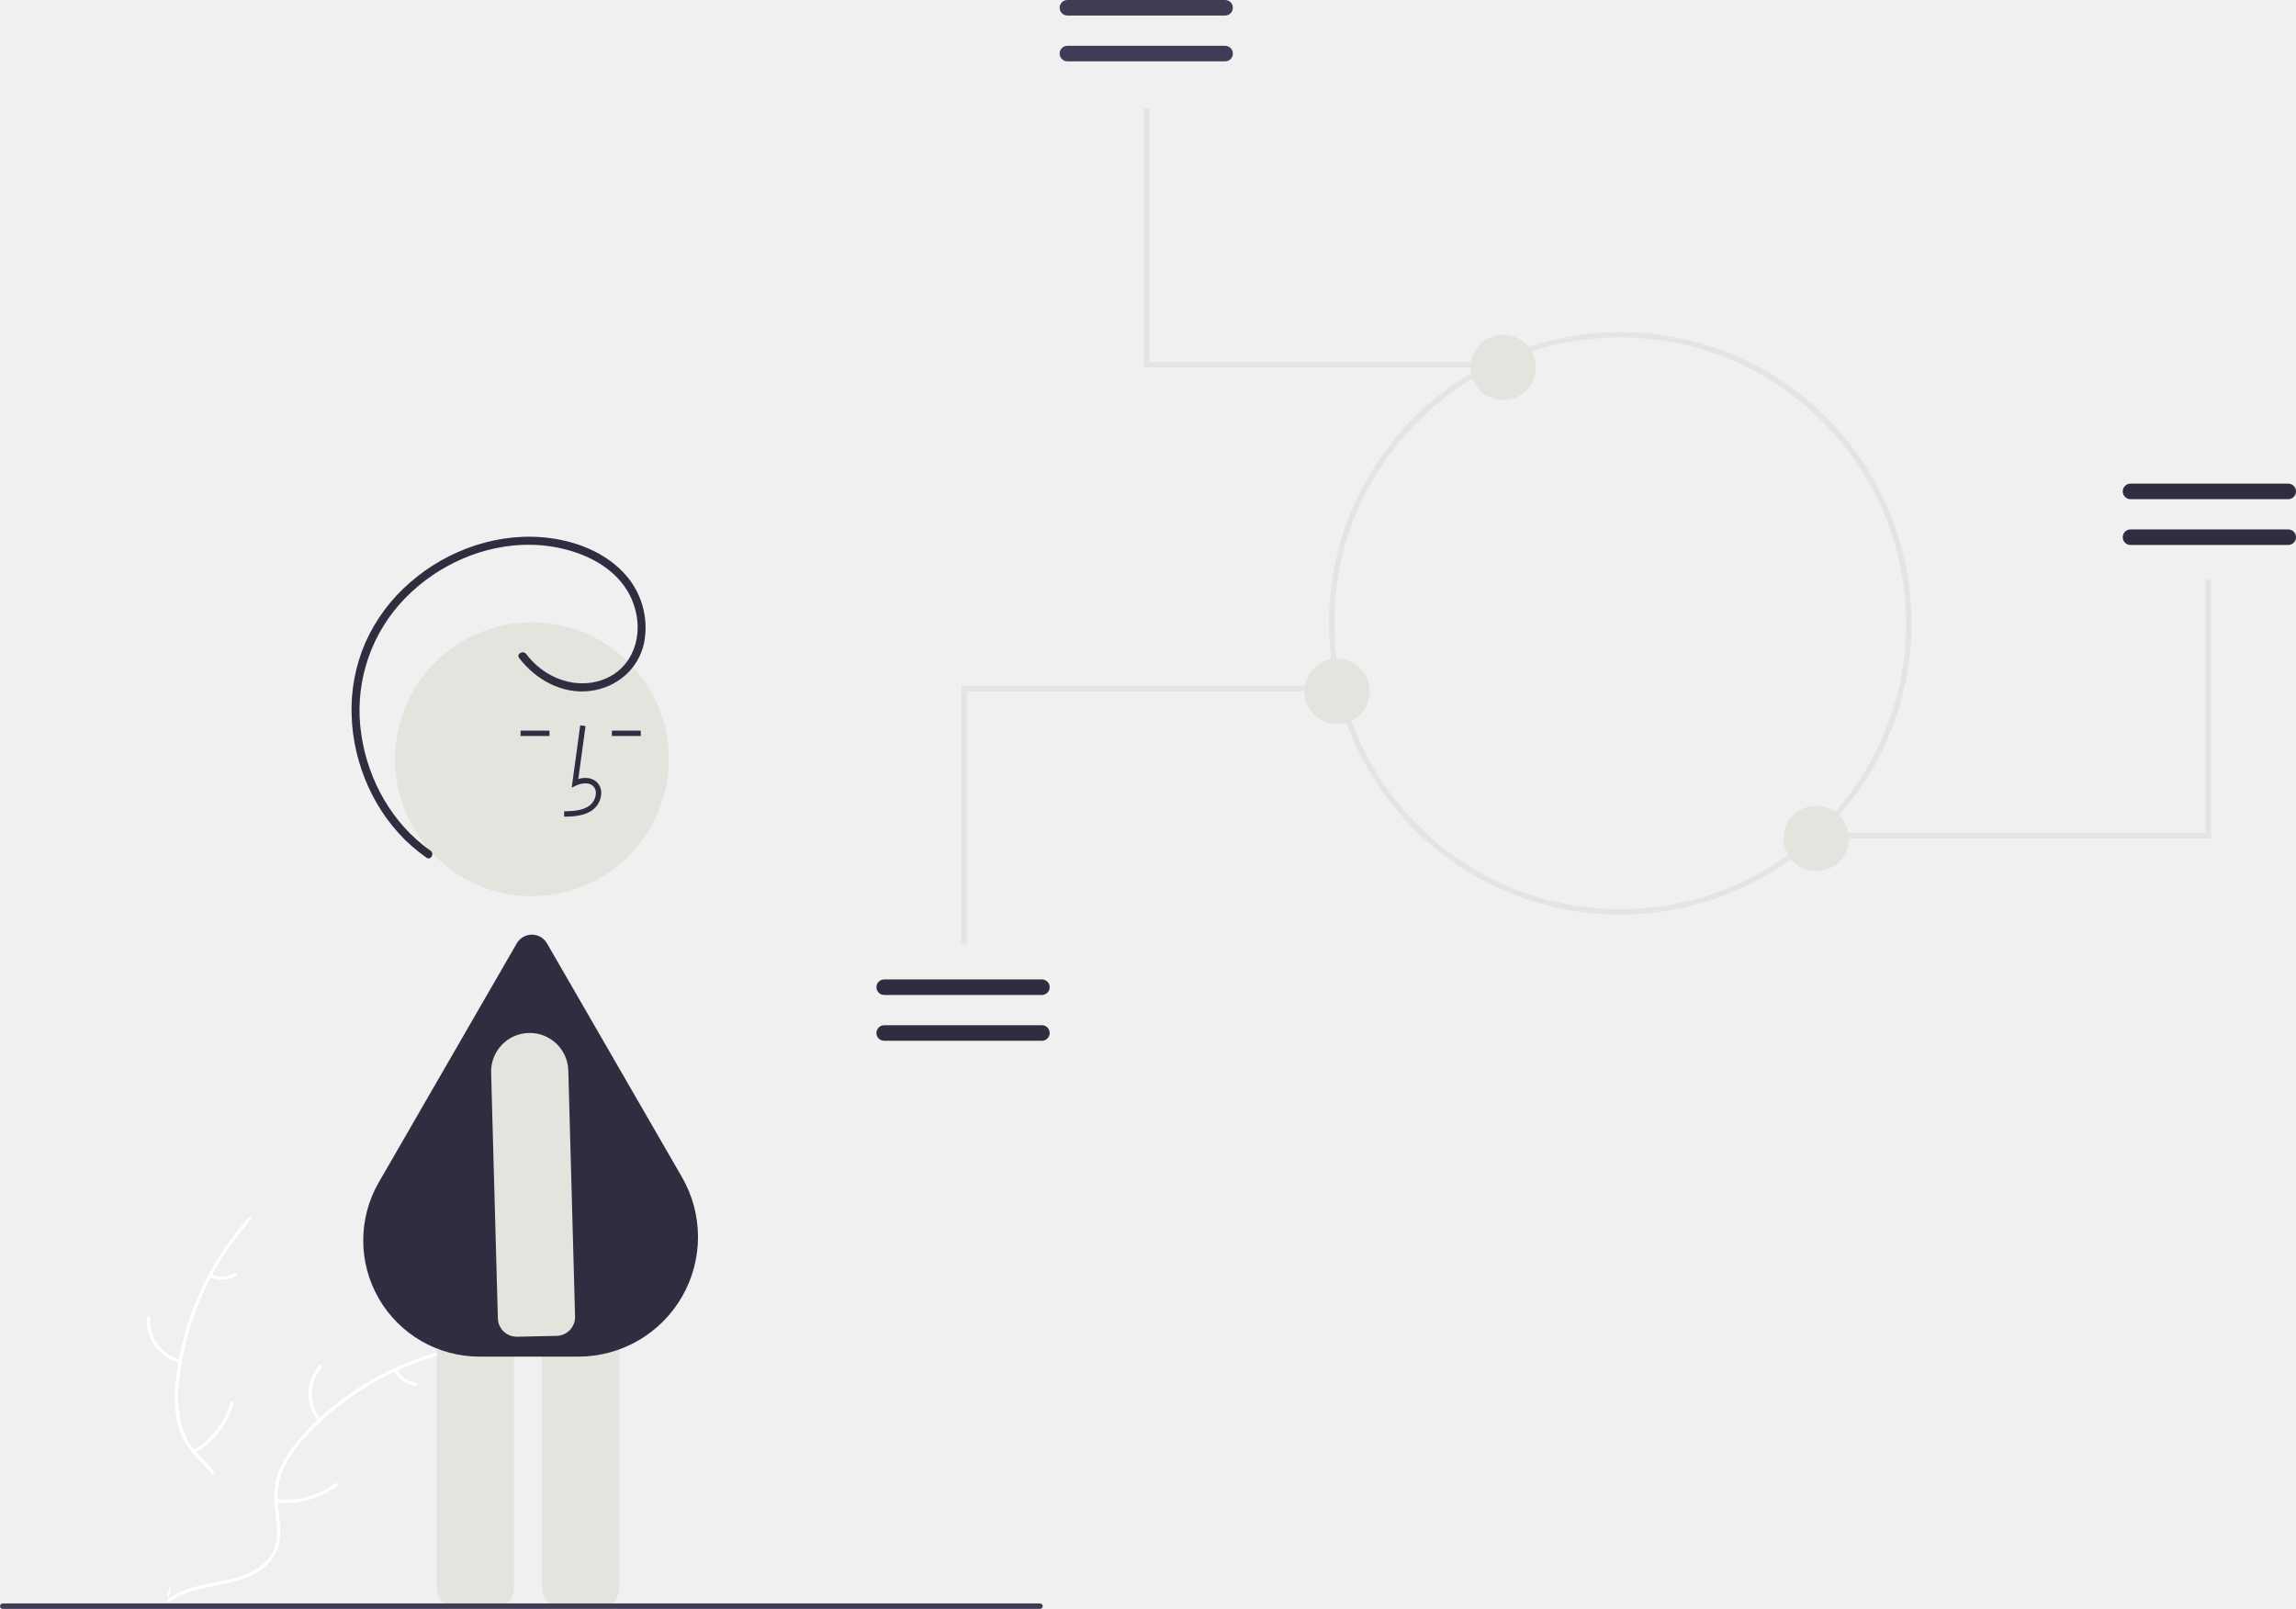
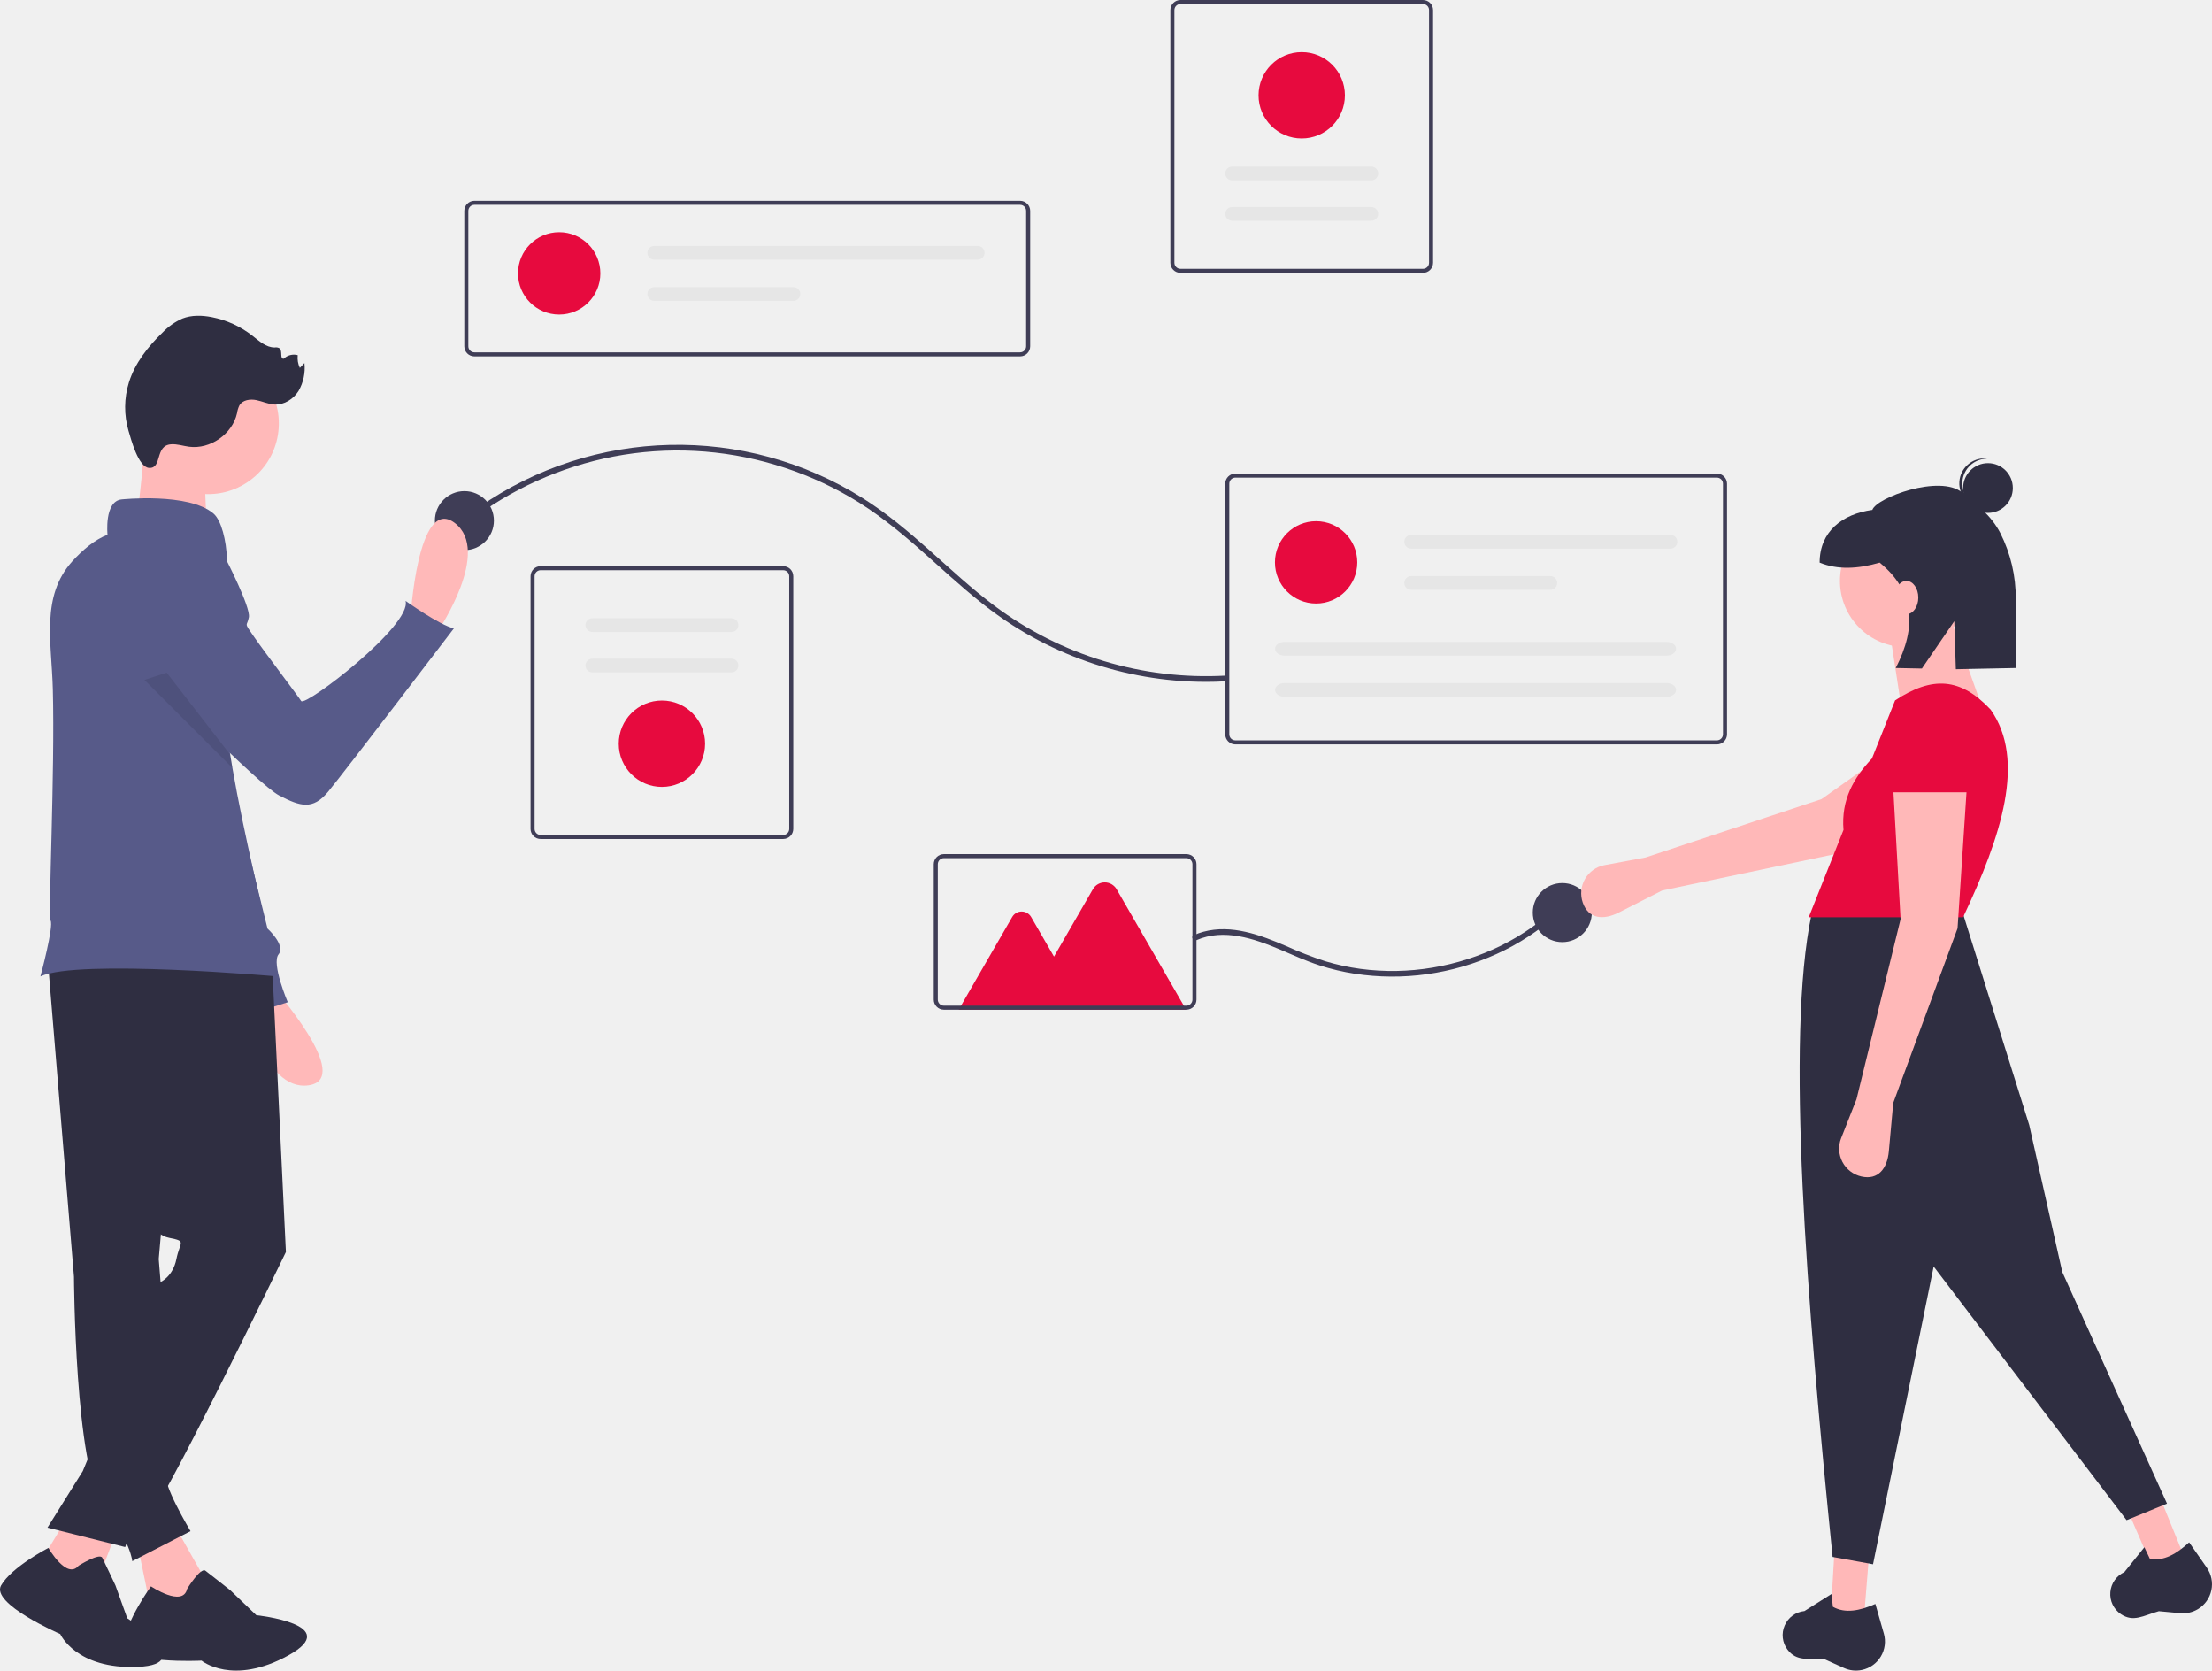
- <svg xmlns="http://www.w3.org/2000/svg" data-name="Layer 1" width="843.317" height="590.961" viewBox="0 0 843.317 590.961">
-   <path d="M224.842,663.775c3.318-26.678,19.851-52.964,45.294-61.646a123.863,123.863,0,0,0,.006,85.04c3.91,10.575,9.359,21.93,5.682,32.589-2.288,6.632-7.886,11.706-14.142,14.879-6.257,3.173-13.202,4.685-20.059,6.167l-1.35,1.116C229.387,717.339,221.524,690.454,224.842,663.775Z" transform="translate(-178.3415 -154.5197)" fill="#f0f0f0" />
-   <path d="M270.389,602.634a105.87,105.87,0,0,0-26.319,59.583,45.591,45.591,0,0,0,.519,14.275,26.149,26.149,0,0,0,6.503,12.128c2.931,3.221,6.303,6.175,8.4,10.052a16.011,16.011,0,0,1,.782,13.071c-1.852,5.311-5.501,9.64-9.218,13.749-4.126,4.563-8.484,9.236-10.238,15.285-.213.733-1.337.36-1.125-.371,3.052-10.524,13.268-16.502,18.14-25.981,2.273-4.423,3.228-9.558,1.096-14.227-1.864-4.083-5.338-7.133-8.334-10.368A27.903,27.903,0,0,1,243.794,678.21a42.148,42.148,0,0,1-1.066-14.203,102.713,102.713,0,0,1,7.502-31.213,107.747,107.747,0,0,1,19.374-31.048c.507-.567,1.287.325.784.889Z" transform="translate(-178.3415 -154.5197)" fill="#fff" />
-   <path d="M244.388,655.047a15.884,15.884,0,0,1-12.091-16.639c.06-.76,1.244-.702,1.184.059a14.708,14.708,0,0,0,11.279,15.455c.742.176.366,1.3-.371,1.125Z" transform="translate(-178.3415 -154.5197)" fill="#fff" />
-   <path d="M249.39,687.184a30.615,30.615,0,0,0,13.671-17.632c.215-.732,1.34-.36,1.125.371a31.844,31.844,0,0,1-14.264,18.319c-.657.39-1.186-.671-.533-1.058Z" transform="translate(-178.3415 -154.5197)" fill="#fff" />
-   <path d="M255.97,622.538a8.991,8.991,0,0,0,8.52-.433c.652-.398,1.18.663.533,1.058a10.075,10.075,0,0,1-9.425.499.612.612,0,0,1-.377-.748.595.595,0,0,1,.748-.377Z" transform="translate(-178.3415 -154.5197)" fill="#fff" />
-   <path d="M347.69,649.78c-.4.26-.8.52-1.2.79a118.407,118.407,0,0,0-15.14,11.82c-.37.33-.74.67-1.1,1.01a124.827,124.827,0,0,0-27.11,37.11,121.223,121.223,0,0,0-6.64,17.18c-2.45,8.13-4.46,17.14-9.31,23.79a20.796,20.796,0,0,1-1.62,2H241.739c-.1-.05-.2-.09-.3-.14l-1.75.08c.07-.31.15-.63.22-.94.04-.18.09-.36.13-.54.03-.12.06-.24.08-.35.01-.04.02-.08.03-.11.02-.11.05-.21.07-.31q.66-2.685,1.36-5.37c0-.01,0-.01.01-.02,3.59-13.63,8.35-27.08,15-39.38.2-.37.4-.75.62-1.12a115.674,115.674,0,0,1,10.39-15.76,102.264,102.264,0,0,1,6.81-7.79,85.037,85.037,0,0,1,21.28-15.94c15.72-8.3,33.92-11.48,50.72-6.41C346.839,649.51,347.26,649.64,347.69,649.78Z" transform="translate(-178.3415 -154.5197)" fill="#f0f0f0" />
-   <path d="M347.591,650.337a105.87,105.87,0,0,0-56.888,31.728,45.591,45.591,0,0,0-8.181,11.71,26.149,26.149,0,0,0-2.109,13.599c.401,4.336,1.314,8.725.655,13.084a16.011,16.011,0,0,1-7.245,10.907c-4.676,3.126-10.197,4.385-15.638,5.429-6.042,1.159-12.335,2.267-17.377,6.04-.611.457-1.285-.517-.675-.974,8.773-6.566,20.529-5.188,30.126-9.823,4.478-2.163,8.332-5.688,9.441-10.699.97-4.382.033-8.909-.412-13.296a27.902,27.902,0,0,1,1.567-13.374,42.148,42.148,0,0,1,7.7-11.981,102.712,102.712,0,0,1,24.782-20.406A107.747,107.747,0,0,1,347.5,649.155c.746-.148.832,1.035.091,1.182Z" transform="translate(-178.3415 -154.5197)" fill="#fff" />
-   <path d="M295.275,676.532a15.884,15.884,0,0,1,.364-20.565c.506-.57,1.416.189.91.76a14.708,14.708,0,0,0-.299,19.13c.486.587-.491,1.259-.974.675Z" transform="translate(-178.3415 -154.5197)" fill="#fff" />
-   <path d="M279.92,705.202a30.615,30.615,0,0,0,21.531-5.847c.613-.455,1.286.52.675.974a31.844,31.844,0,0,1-22.418,6.039c-.759-.084-.543-1.25.212-1.166Z" transform="translate(-178.3415 -154.5197)" fill="#fff" />
-   <path d="M324.095,657.547a8.991,8.991,0,0,0,7.064,4.785c.76.075.543,1.24-.212,1.166a10.075,10.075,0,0,1-7.826-5.276.612.612,0,0,1,.15-.824.595.595,0,0,1,.824.15Z" transform="translate(-178.3415 -154.5197)" fill="#fff" />
-   <polygon points="812.114 307.961 671.114 307.961 671.114 305.961 810.114 305.961 810.114 212.961 812.114 212.961 812.114 307.961" fill="#e4e4e4" />
-   <polygon points="355.114 346.961 353.114 346.961 353.114 251.961 494.114 251.961 494.114 253.961 355.114 253.961 355.114 346.961" fill="#e4e4e4" />
-   <polygon points="561.114 134.961 420.114 134.961 420.114 39.961 422.114 39.961 422.114 132.961 561.114 132.961 561.114 134.961" fill="#e4e4e4" />
-   <path id="a6516cba-8069-4f45-b641-c1f90dba684f-1034" data-name="Path 680" d="M570.399,154.52a2.855,2.855,0,0,0,0,5.71h57.919a2.855,2.855,0,0,0,0-5.71Z" transform="translate(-178.3415 -154.5197)" fill="#3f3d56" />
-   <path id="a2f9acfe-22a3-4ed4-9cf2-7606b61419d8-1035" data-name="Path 681" d="M570.399,171.342a2.855,2.855,0,0,0,0,5.71h57.919a2.855,2.855,0,0,0,0-5.71Z" transform="translate(-178.3415 -154.5197)" fill="#3f3d56" />
-   <path id="ec202844-6974-4039-9753-1a4628c4214d-1036" data-name="Path 683" d="M1018.803,354.694a2.855,2.855,0,0,0,0-5.71H960.878a2.855,2.855,0,1,0,0,5.71Z" transform="translate(-178.3415 -154.5197)" fill="#2f2e41" />
-   <path id="e7621fd2-cc0e-4ef1-8ca7-425f7b24c113-1037" data-name="Path 684" d="M1018.803,337.87a2.855,2.855,0,0,0,0-5.71H960.878a2.855,2.855,0,1,0,0,5.71Z" transform="translate(-178.3415 -154.5197)" fill="#2f2e41" />
-   <path d="M773.456,490.48a107,107,0,1,1,107-107A107.121,107.121,0,0,1,773.456,490.48Zm0-212a105,105,0,1,0,105,105A105.119,105.119,0,0,0,773.456,278.48Z" transform="translate(-178.3415 -154.5197)" fill="#e4e4e4" />
-   <circle cx="552.114" cy="134.961" r="12" fill="#e2e5de" />
-   <circle cx="491.114" cy="253.961" r="12" fill="#e2e5de" />
-   <circle cx="667.114" cy="307.961" r="12" fill="#e2e5de" />
-   <path id="bc1eae62-5e4d-4f76-aab9-42af61f239ce-1038" data-name="Path 683" d="M503.108,514.267a2.855,2.855,0,1,0,0,5.71h57.925a2.855,2.855,0,0,0,0-5.71Z" transform="translate(-178.3415 -154.5197)" fill="#2f2e41" />
-   <path id="ace38b77-7629-49a8-ba58-07c8d3bba8b5-1039" data-name="Path 684" d="M503.108,531.09a2.855,2.855,0,1,0,0,5.71h57.925a2.855,2.855,0,0,0,0-5.71Z" transform="translate(-178.3415 -154.5197)" fill="#2f2e41" />
-   <path d="M360.233,744.912H345.678a6.911,6.911,0,0,1-6.903-6.903V616.701a6.911,6.911,0,0,1,6.903-6.903h14.555a6.911,6.911,0,0,1,6.903,6.903V738.01A6.911,6.911,0,0,1,360.233,744.912Z" transform="translate(-178.3415 -154.5197)" fill="#e2e5de" />
-   <path d="M398.882,744.912H384.327a6.911,6.911,0,0,1-6.903-6.903V616.701a6.911,6.911,0,0,1,6.903-6.903h14.555a6.911,6.911,0,0,1,6.903,6.903V738.01A6.911,6.911,0,0,1,398.882,744.912Z" transform="translate(-178.3415 -154.5197)" fill="#e2e5de" />
-   <circle cx="195.359" cy="278.881" r="50.293" fill="#e2e5de" />
-   <path d="M390.772,652.815h-36.181a42.677,42.677,0,0,1-37.039-64.154l50.598-87.638a6.41,6.41,0,0,1,11.102,0l49.579,85.873A43.946,43.946,0,0,1,390.772,652.815Z" transform="translate(-178.3415 -154.5197)" fill="#2f2e41" />
-   <path d="M385.571,454.513c3.26-.091,7.317-.204,10.443-2.487a8.02,8.02,0,0,0,3.156-5.989,5.395,5.395,0,0,0-1.835-4.431c-1.633-1.38-4.017-1.703-6.586-.948l2.662-19.452-1.954-.268-3.129,22.868,1.632-.749c1.892-.868,4.489-1.309,6.102.054a3.466,3.466,0,0,1,1.137,2.855,6.062,6.062,0,0,1-2.348,4.465c-2.432,1.777-5.667,2.006-9.335,2.109Z" transform="translate(-178.3415 -154.5197)" fill="#2f2e41" />
-   <rect x="224.733" y="268.364" width="10.622" height="1.972" fill="#2f2e41" />
-   <rect x="191.205" y="268.364" width="10.622" height="1.972" fill="#2f2e41" />
-   <path d="M361.871,641.566a6.844,6.844,0,0,1-.661-2.811l-2.479-90.337a14.18,14.18,0,0,1,28.354-.616l2.479,90.337a6.91,6.91,0,0,1-6.751,7.051l-14.551.316a6.919,6.919,0,0,1-6.39-3.94Z" transform="translate(-178.3415 -154.5197)" fill="#e2e5de" />
-   <path d="M369.034,396.224c6.11,7.991,15.811,13.352,26.063,12.082,9.763-1.209,17.817-8.013,19.838-17.756a29.258,29.258,0,0,0-7.689-25.827c-6.91-7.268-16.8-11.178-26.589-12.518-18.544-2.54-37.589,3.992-51.609,16.175a63.221,63.221,0,0,0-16.461,22.065A61.853,61.853,0,0,0,307.484,417.146c.539,18.12,8.476,36.206,22.171,48.223a62.5,62.5,0,0,0,5.333,4.177c1.562,1.096,3.042-1.468,1.493-2.554-14.025-9.839-22.971-25.847-25.426-42.668a59.093,59.093,0,0,1,13.858-47.669c11.325-12.877,27.93-21.246,45.128-21.996,17.306-.755,38.932,6.971,42.17,26.235,1.451,8.634-1.776,17.71-9.688,22.033-8.471,4.628-18.859,2.724-26.139-3.254a30.026,30.026,0,0,1-4.795-4.941c-1.141-1.492-3.712-.02-2.554,1.493Z" transform="translate(-178.3415 -154.5197)" fill="#2f2e41" />
-   <path d="M560.342,745.48h-381a1,1,0,1,1,0-2h381a1,1,0,0,1,0,2Z" transform="translate(-178.3415 -154.5197)" fill="#3f3d56" />
+ <svg xmlns="http://www.w3.org/2000/svg" data-name="Layer 1" width="965.825" height="729.214" viewBox="0 0 965.825 729.214">
+   <path d="M562.481,240.958H324.224a4.417,4.417,0,0,1-4.412-4.412V177.444a4.417,4.417,0,0,1,4.412-4.412H562.481a4.417,4.417,0,0,1,4.412,4.412v59.101A4.417,4.417,0,0,1,562.481,240.958ZM324.224,174.797a2.65,2.65,0,0,0-2.647,2.647v59.101a2.65,2.65,0,0,0,2.647,2.647H562.481a2.65,2.65,0,0,0,2.647-2.647V177.444a2.65,2.65,0,0,0-2.647-2.647Z" transform="translate(-117.0873 -85.39315)" fill="#3f3d56" />
+   <circle cx="244.157" cy="119.334" r="17.973" fill="#e70a3e" />
+   <path d="M402.753,192.745a2.995,2.995,0,0,0,0,5.991H543.968a2.995,2.995,0,0,0,0-5.991Z" transform="translate(-117.0873 -85.39315)" fill="#e6e6e6" />
+   <path d="M402.753,210.718a2.995,2.995,0,1,0,0,5.991H463.518a2.995,2.995,0,1,0,0-5.991Z" transform="translate(-117.0873 -85.39315)" fill="#e6e6e6" />
+   <path d="M459.044,451.627H353.152a4.417,4.417,0,0,1-4.412-4.412V336.933a4.417,4.417,0,0,1,4.412-4.412H459.044a4.417,4.417,0,0,1,4.412,4.412V447.215A4.417,4.417,0,0,1,459.044,451.627ZM353.152,334.285a2.65,2.65,0,0,0-2.647,2.647V447.215a2.65,2.65,0,0,0,2.647,2.647H459.044a2.65,2.65,0,0,0,2.647-2.647V336.933a2.65,2.65,0,0,0-2.647-2.647Z" transform="translate(-117.0873 -85.39315)" fill="#3f3d56" />
+   <path d="M375.715,355.263a2.995,2.995,0,0,0,0,5.991h60.765a2.995,2.995,0,0,0,0-5.991Z" transform="translate(-117.0873 -85.39315)" fill="#e6e6e6" />
+   <path d="M375.715,372.911a2.995,2.995,0,1,0,0,5.991h60.765a2.995,2.995,0,1,0,0-5.991Z" transform="translate(-117.0873 -85.39315)" fill="#e6e6e6" />
+   <path d="M406.098,428.885A18.855,18.855,0,1,1,424.953,410.03,18.876,18.876,0,0,1,406.098,428.885Z" transform="translate(-117.0873 -85.39315)" fill="#e70a3e" />
+   <path d="M632.513,85.393H738.405a4.417,4.417,0,0,1,4.412,4.412V200.088a4.417,4.417,0,0,1-4.412,4.412H632.513a4.417,4.417,0,0,1-4.412-4.412V89.805A4.417,4.417,0,0,1,632.513,85.393ZM738.405,202.735a2.65,2.65,0,0,0,2.647-2.647V89.805a2.65,2.65,0,0,0-2.647-2.647H632.513a2.65,2.65,0,0,0-2.647,2.647V200.088a2.65,2.65,0,0,0,2.647,2.647Z" transform="translate(-117.0873 -85.39315)" fill="#3f3d56" />
+   <path d="M715.842,181.758a2.995,2.995,0,1,0,0-5.991H655.077a2.995,2.995,0,1,0,0,5.991Z" transform="translate(-117.0873 -85.39315)" fill="#e6e6e6" />
+   <path d="M715.842,164.109a2.995,2.995,0,1,0,0-5.991H655.077a2.995,2.995,0,1,0,0,5.991Z" transform="translate(-117.0873 -85.39315)" fill="#e6e6e6" />
+   <path d="M685.459,108.135a18.855,18.855,0,1,1-18.855,18.855A18.876,18.876,0,0,1,685.459,108.135Z" transform="translate(-117.0873 -85.39315)" fill="#e70a3e" />
+   <path d="M321.172,313.551a150.953,150.953,0,0,1,63.905-28.889,148.77,148.77,0,0,1,70.528,3.624,150.459,150.459,0,0,1,32.912,14.261c10.559,6.173,20.1,13.771,29.28,21.816,9.299,8.15,18.293,16.663,28.001,24.336a156.871,156.871,0,0,0,97.604,34.335q4.397.007,8.787-.242c1.587-.087,1.597-2.567,0-2.48a154.343,154.343,0,0,1-100.896-30.488c-10.062-7.524-19.249-16.126-28.628-24.463-9.093-8.082-18.43-15.944-28.746-22.437a151.858,151.858,0,0,0-167.662,3.822c-2.328,1.619-4.602,3.31-6.839,5.052-1.258.979.508,2.722,1.753,1.753Z" transform="translate(-117.0873 -85.39315)" fill="#3f3d56" />
+   <circle cx="202.769" cy="227.257" r="12.886" fill="#3f3d56" />
+   <circle cx="682.146" cy="398.345" r="12.886" fill="#3f3d56" />
+   <path d="M866.739,410.334H656.482a4.417,4.417,0,0,1-4.412-4.412v-109.4A4.417,4.417,0,0,1,656.482,292.11h210.257a4.417,4.417,0,0,1,4.412,4.412v109.4A4.417,4.417,0,0,1,866.739,410.334ZM656.482,293.875a2.65,2.65,0,0,0-2.647,2.647v109.4a2.65,2.65,0,0,0,2.647,2.647h210.257a2.65,2.65,0,0,0,2.647-2.647v-109.4a2.65,2.65,0,0,0-2.647-2.647Z" transform="translate(-117.0873 -85.39315)" fill="#3f3d56" />
+   <circle cx="574.65" cy="245.471" r="17.973" fill="#e70a3e" />
+   <path d="M733.246,318.883a2.995,2.995,0,1,0,0,5.991H846.461a2.995,2.995,0,1,0,0-5.991Z" transform="translate(-117.0873 -85.39315)" fill="#e6e6e6" />
+   <path d="M733.246,336.856a2.995,2.995,0,1,0,0,5.991h60.765a2.995,2.995,0,1,0,0-5.991Z" transform="translate(-117.0873 -85.39315)" fill="#e6e6e6" />
+   <path d="M677.952,365.589c-2.279,0-4.133,1.344-4.133,2.995s1.854,2.995,4.133,2.995H844.785c2.279,0,4.133-1.344,4.133-2.995s-1.854-2.995-4.133-2.995Z" transform="translate(-117.0873 -85.39315)" fill="#e6e6e6" />
+   <path d="M677.952,383.562c-2.279,0-4.133,1.344-4.133,2.995s1.854,2.995,4.133,2.995H844.785c2.279,0,4.133-1.344,4.133-2.995s-1.854-2.995-4.133-2.995Z" transform="translate(-117.0873 -85.39315)" fill="#e6e6e6" />
+   <path d="M639.58,495.734c11.862-5.146,25.105-.66,36.286,4.083,5.758,2.443,11.455,5.05,17.414,6.979a99.26,99.26,0,0,0,15.353,3.638,108.498,108.498,0,0,0,31.539.193,110.124,110.124,0,0,0,30.437-8.85,102.921,102.921,0,0,0,26.342-17.223q1.497-1.352,2.936-2.767c1.142-1.119-.612-2.871-1.753-1.753a99.998,99.998,0,0,1-25.698,18.141,107.649,107.649,0,0,1-29.857,9.592,105.438,105.438,0,0,1-31.462.543,99.05,99.05,0,0,1-15.405-3.349,162.963,162.963,0,0,1-17.002-6.603c-11.285-4.846-23.823-9.592-36.223-6.25a30.212,30.212,0,0,0-4.16,1.485c-1.46.633-.199,2.77,1.251,2.141Z" transform="translate(-117.0873 -85.39315)" fill="#3f3d56" />
+   <path d="M634.998,526.146H535.661l23.377-40.491a4.774,4.774,0,0,1,8.268,0l9.986,17.297L594.274,473.541a5.977,5.977,0,0,1,10.352,0Z" transform="translate(-117.0873 -85.39315)" fill="#e70a3e" />
+   <path d="M635.091,526.135H529.199a4.417,4.417,0,0,1-4.412-4.412V462.621a4.417,4.417,0,0,1,4.412-4.412H635.091a4.417,4.417,0,0,1,4.412,4.412v59.101A4.417,4.417,0,0,1,635.091,526.135ZM529.199,459.974a2.65,2.65,0,0,0-2.647,2.647v59.101a2.65,2.65,0,0,0,2.647,2.647H635.091a2.65,2.65,0,0,0,2.647-2.647V462.621a2.65,2.65,0,0,0-2.647-2.647Z" transform="translate(-117.0873 -85.39315)" fill="#3f3d56" />
+   <path d="M842.785,474.12l-18.875,9.585c-6.737,3.421-13.239,2.836-15.728-4.297v0A12.481,12.481,0,0,1,817.675,463.025l17.939-3.349,76.829-25.49,46.54-33.001,17.061,27.181L922.268,457.384Z" transform="translate(-117.0873 -85.39315)" fill="#ffb8b8" />
+   <polygon points="813.808 706.872 799.366 704.465 800.971 677.187 816.215 677.187 813.808 706.872" fill="#ffb8b8" />
+   <polygon points="953.968 680.229 939.992 684.589 929.131 659.516 942.738 652.646 953.968 680.229" fill="#ffb8b8" />
+   <path d="M1063.272,741.721l-17.65,7.221L961.382,638.225,934.906,768.196l-17.65-3.209C905.934,652.935,896.701,538.643,908.03,484.587l65.386-2.808,29.685,94.67,14.441,64.183Z" transform="translate(-117.0873 -85.39315)" fill="#2f2e41" />
+   <path d="M930.1,814.326h0a12.672,12.672,0,0,1-7.855-.835l-8.579-3.86c-7.193-.369-12.091,1.063-16.096-4.163a10.496,10.496,0,0,1-1.225-10.582h0a10.569,10.569,0,0,1,8.631-6.28l11.783-7.425.618,5.566c5.385,3.051,11.779,1.733,18.554-1.237l3.698,12.944A12.672,12.672,0,0,1,930.1,814.326Z" transform="translate(-117.0873 -85.39315)" fill="#2f2e41" />
+   <path d="M1076.774,787.774h0a12.672,12.672,0,0,1-7.701,1.761l-9.367-.865c-6.923,1.987-11.091,4.932-16.576,1.29a10.496,10.496,0,0,1-4.595-9.61h0a10.569,10.569,0,0,1,6.124-8.743l8.733-10.849,2.392,5.064c6.084,1.137,11.704-2.186,17.147-7.195l7.701,11.041A12.672,12.672,0,0,1,1076.774,787.774Z" transform="translate(-117.0873 -85.39315)" fill="#2f2e41" />
+   <circle cx="832.26" cy="253.579" r="28.882" fill="#ffb8b8" />
+   <polygon points="867.561 314.553 829.853 306.53 825.04 275.241 851.515 269.625 867.561 314.553" fill="#ffb8b8" />
+   <path d="M974.218,485.791H906.826L922.017,447.653c-1.104-13.123,4.458-22.775,12.418-31.178l10.099-25.355c16.317-10.739,28.619-9.937,41.719,4.011C1001.784,417.123,991.034,450.18,974.218,485.791Z" transform="translate(-117.0873 -85.39315)" fill="#e70a3e" />
+   <path d="M943.732,566.822l-1.917,21.082c-.684,7.525-4.636,12.721-12.001,11.037h0a12.481,12.481,0,0,1-8.828-16.75l6.7-16.974L946.941,486.593l-3.209-56.962h32.092l-4.011,60.974Z" transform="translate(-117.0873 -85.39315)" fill="#ffb8b8" />
+   <path d="M978.23,431.235H941.325l2.587-24.075a16.701,16.701,0,0,1,15.853-15.999h0a16.701,16.701,0,0,1,17.522,16.026Z" transform="translate(-117.0873 -85.39315)" fill="#e70a3e" />
+   <circle cx="868.006" cy="213.025" r="10.856" fill="#2f2e41" />
+   <path d="M973.907,295.761a10.848,10.848,0,0,1,10.851-10.147c-.224-.028-.446-.063-.675-.078a10.856,10.856,0,0,0-1.393,21.667c.229.015.453.009.679.009A10.848,10.848,0,0,1,973.907,295.761Z" transform="translate(-117.0873 -85.39315)" fill="#2f2e41" />
+   <path d="M973.846,300.396c-9.682-8.032-37.452,2.176-39.244,7.576-13.093,1.784-23.005,9.423-23.005,23.005v0c7.784,3.189,16.637,2.796,26.207,0,15.255,12.432,16.301,28.06,7.023,46.011l11.414.228,14.148-20.678.677,20.974,26.163-.525V346.932a62.841,62.841,0,0,0-6.71-28.79C986.441,310.221,980.114,305.596,973.846,300.396Z" transform="translate(-117.0873 -85.39315)" fill="#2f2e41" />
+   <ellipse cx="832.396" cy="260.84" rx="5.191" ry="7.268" fill="#ffb8b8" />
+   <path d="M296.282,355.456s3.125-54.09,19.348-41.8-7.085,46.816-7.085,46.816Z" transform="translate(-117.0873 -85.39315)" fill="#ffb9b9" />
+   <path d="M235.923,515.9s36.038,40.457,15.875,43.238-28.094-38.114-28.094-38.114Z" transform="translate(-117.0873 -85.39315)" fill="#ffb9b9" />
+   <path d="M188.897,324.395h0A23.734,23.734,0,0,1,206.36,344.045l11.463,81.591,16.07,65.084s8.035,7.232,4.821,11.249,4.018,20.891,4.018,20.891l-20.088,6.428s-2.411-16.874-6.428-17.677c-3.531-.706-43.055-106.289-52.581-131.867-1.314-3.527-2.057-5.533-2.057-5.533S163.185,320.378,188.897,324.395Z" transform="translate(-117.0873 -85.39315)" fill="#575a89" />
+   <path d="M192.566,749.885l12.338,21.865c9.555,20.4,1.064,24.105-22.363,13.993l-5.34-25.818Z" transform="translate(-117.0873 -85.39315)" fill="#ffb9b9" />
+   <path d="M198.792,778.945s5.857-9.536,7.976-7.94,10.856,8.513,10.856,8.513L229.005,790.419s38.453,4.065,14.019,17.539-37.937,2.302-37.937,2.302-34.222,1.78-33.67-7.768,11.589-24.654,11.589-24.654S196.916,787.164,198.792,778.945Z" transform="translate(-117.0873 -85.39315)" fill="#2f2e41" />
+   <path d="M137.815,502.732,149.382,642.695s.386,83.67,12.724,99.864S174.83,766.85,174.83,766.85l25.448-13.11s-13.11-21.844-10.41-25.188a18.638,18.638,0,0,0,3.47-7.2l-6.94-86.369,13.11-150.374Z" transform="translate(-117.0873 -85.39315)" fill="#2f2e41" />
+   <path d="M155.551,766.85" transform="translate(-117.0873 -85.39315)" fill="none" stroke="#3f3d56" stroke-miterlimit="10" />
+   <polygon points="52.344 664.492 41.548 693.024 17.064 682.788 29.981 661.407 52.344 664.492" fill="#ffb9b9" />
+   <path d="M151.421,768.807s9.183-5.739,10.331-3.444,5.739,12.052,5.739,12.052l5.165,14.348s31.566,20.087,4.591,21.235-33.861-14.348-33.861-14.348S112.968,785.451,117.559,777.416s20.661-16.368,20.661-16.368S146.255,775.12,151.421,768.807Z" transform="translate(-117.0873 -85.39315)" fill="#2f2e41" />
+   <path d="M235.751,503.117l6.169,128.782s-56.294,116.443-62.463,119.528a15.488,15.488,0,0,0-7.711,9.254l-33.931-8.483,15.423-24.677,33.931-82.513s5.398-2.313,6.94-10.025,4.627-7.711-3.085-9.254-7.711-9.254-7.711-9.254L157.865,499.262Z" transform="translate(-117.0873 -85.39315)" fill="#2f2e41" />
+   <circle cx="207.989" cy="270.231" r="30.846" transform="translate(-209.1556 346.8549) rotate(-80.78252)" fill="#ffb9b9" />
+   <path d="M180.613,272.159s-2.313,39.329-5.398,43.184,32.388,3.085,32.388,3.085-2.313-33.159,0-36.244S180.613,272.159,180.613,272.159Z" transform="translate(-117.0873 -85.39315)" fill="#ffb9b9" />
+   <path d="M238.061,511.601s-87.14-7.71-103.33,0c0,0,5.96-22.11,4.42-24.42-1.12-1.69,1.97-64.67,1-101-.55-20.5-5.28-40.52,8.47-55.74,4.68-5.17,9.9-9.51,15.41-11.63,0,0-1.54-14.65,6.17-15.42,0,0,29.31-3.09,40.1,6.17,3.45,2.94,5.62,11.9,5.85,19.62-5.34,26.26-3.45,55.4,1.45,85.63.3,1.92.63,3.85.96,5.78C223.761,450.571,231.621,481.481,238.061,511.601Z" transform="translate(-117.0873 -85.39315)" fill="#575a89" />
+   <path d="M191.875,279.32c2.609-.156,5.156.726,7.746,1.07,9.268,1.23,18.91-5.495,20.956-14.618a11.216,11.216,0,0,1,1.072-3.492c1.426-2.329,4.675-2.773,7.353-2.237s5.216,1.789,7.944,1.932c4.211.221,8.254-2.371,10.498-5.941a20.148,20.148,0,0,0,2.577-12.169l-2.019,2.119a10.254,10.254,0,0,1-.914-5.573,6.467,6.467,0,0,0-6.125,1.567c-1.78.189-.437-3.302-1.759-4.508a3.059,3.059,0,0,0-2.152-.403c-3.787.037-6.85-2.86-9.834-5.192a41.789,41.789,0,0,0-17.65-8.051c-4.276-.834-8.823-.968-12.878.624a27.51,27.51,0,0,0-8.697,6.169c-6.349,6.105-11.971,13.278-14.612,21.68a36.497,36.497,0,0,0-.175,21.163c1.064,3.592,4.272,15.894,8.967,16.18C188.073,290.001,184.531,279.758,191.875,279.32Z" transform="translate(-117.0873 -85.39315)" fill="#2f2e41" />
+   <path d="M204.643,328.181l11.051,1.184s10.848,21.046,10.06,25.436-2.503,1.725,2.379,8.748,18.738,25.178,20.453,27.843,48.489-33.022,45.581-43.714c0,0,14.772,10.598,21.101,12.008,0,0-48.203,63.218-54.921,71.308s-12.123,6.429-21.355,1.632-55.933-52.644-55.933-52.644Z" transform="translate(-117.0873 -85.39315)" fill="#575a89" />
+   <path d="M218.561,420.591l-38.41-38.41,9.72-3.17,27.73,35.8C217.901,416.731,218.231,418.661,218.561,420.591Z" transform="translate(-117.0873 -85.39315)" opacity="0.1" style="isolation:isolate" />
</svg>
